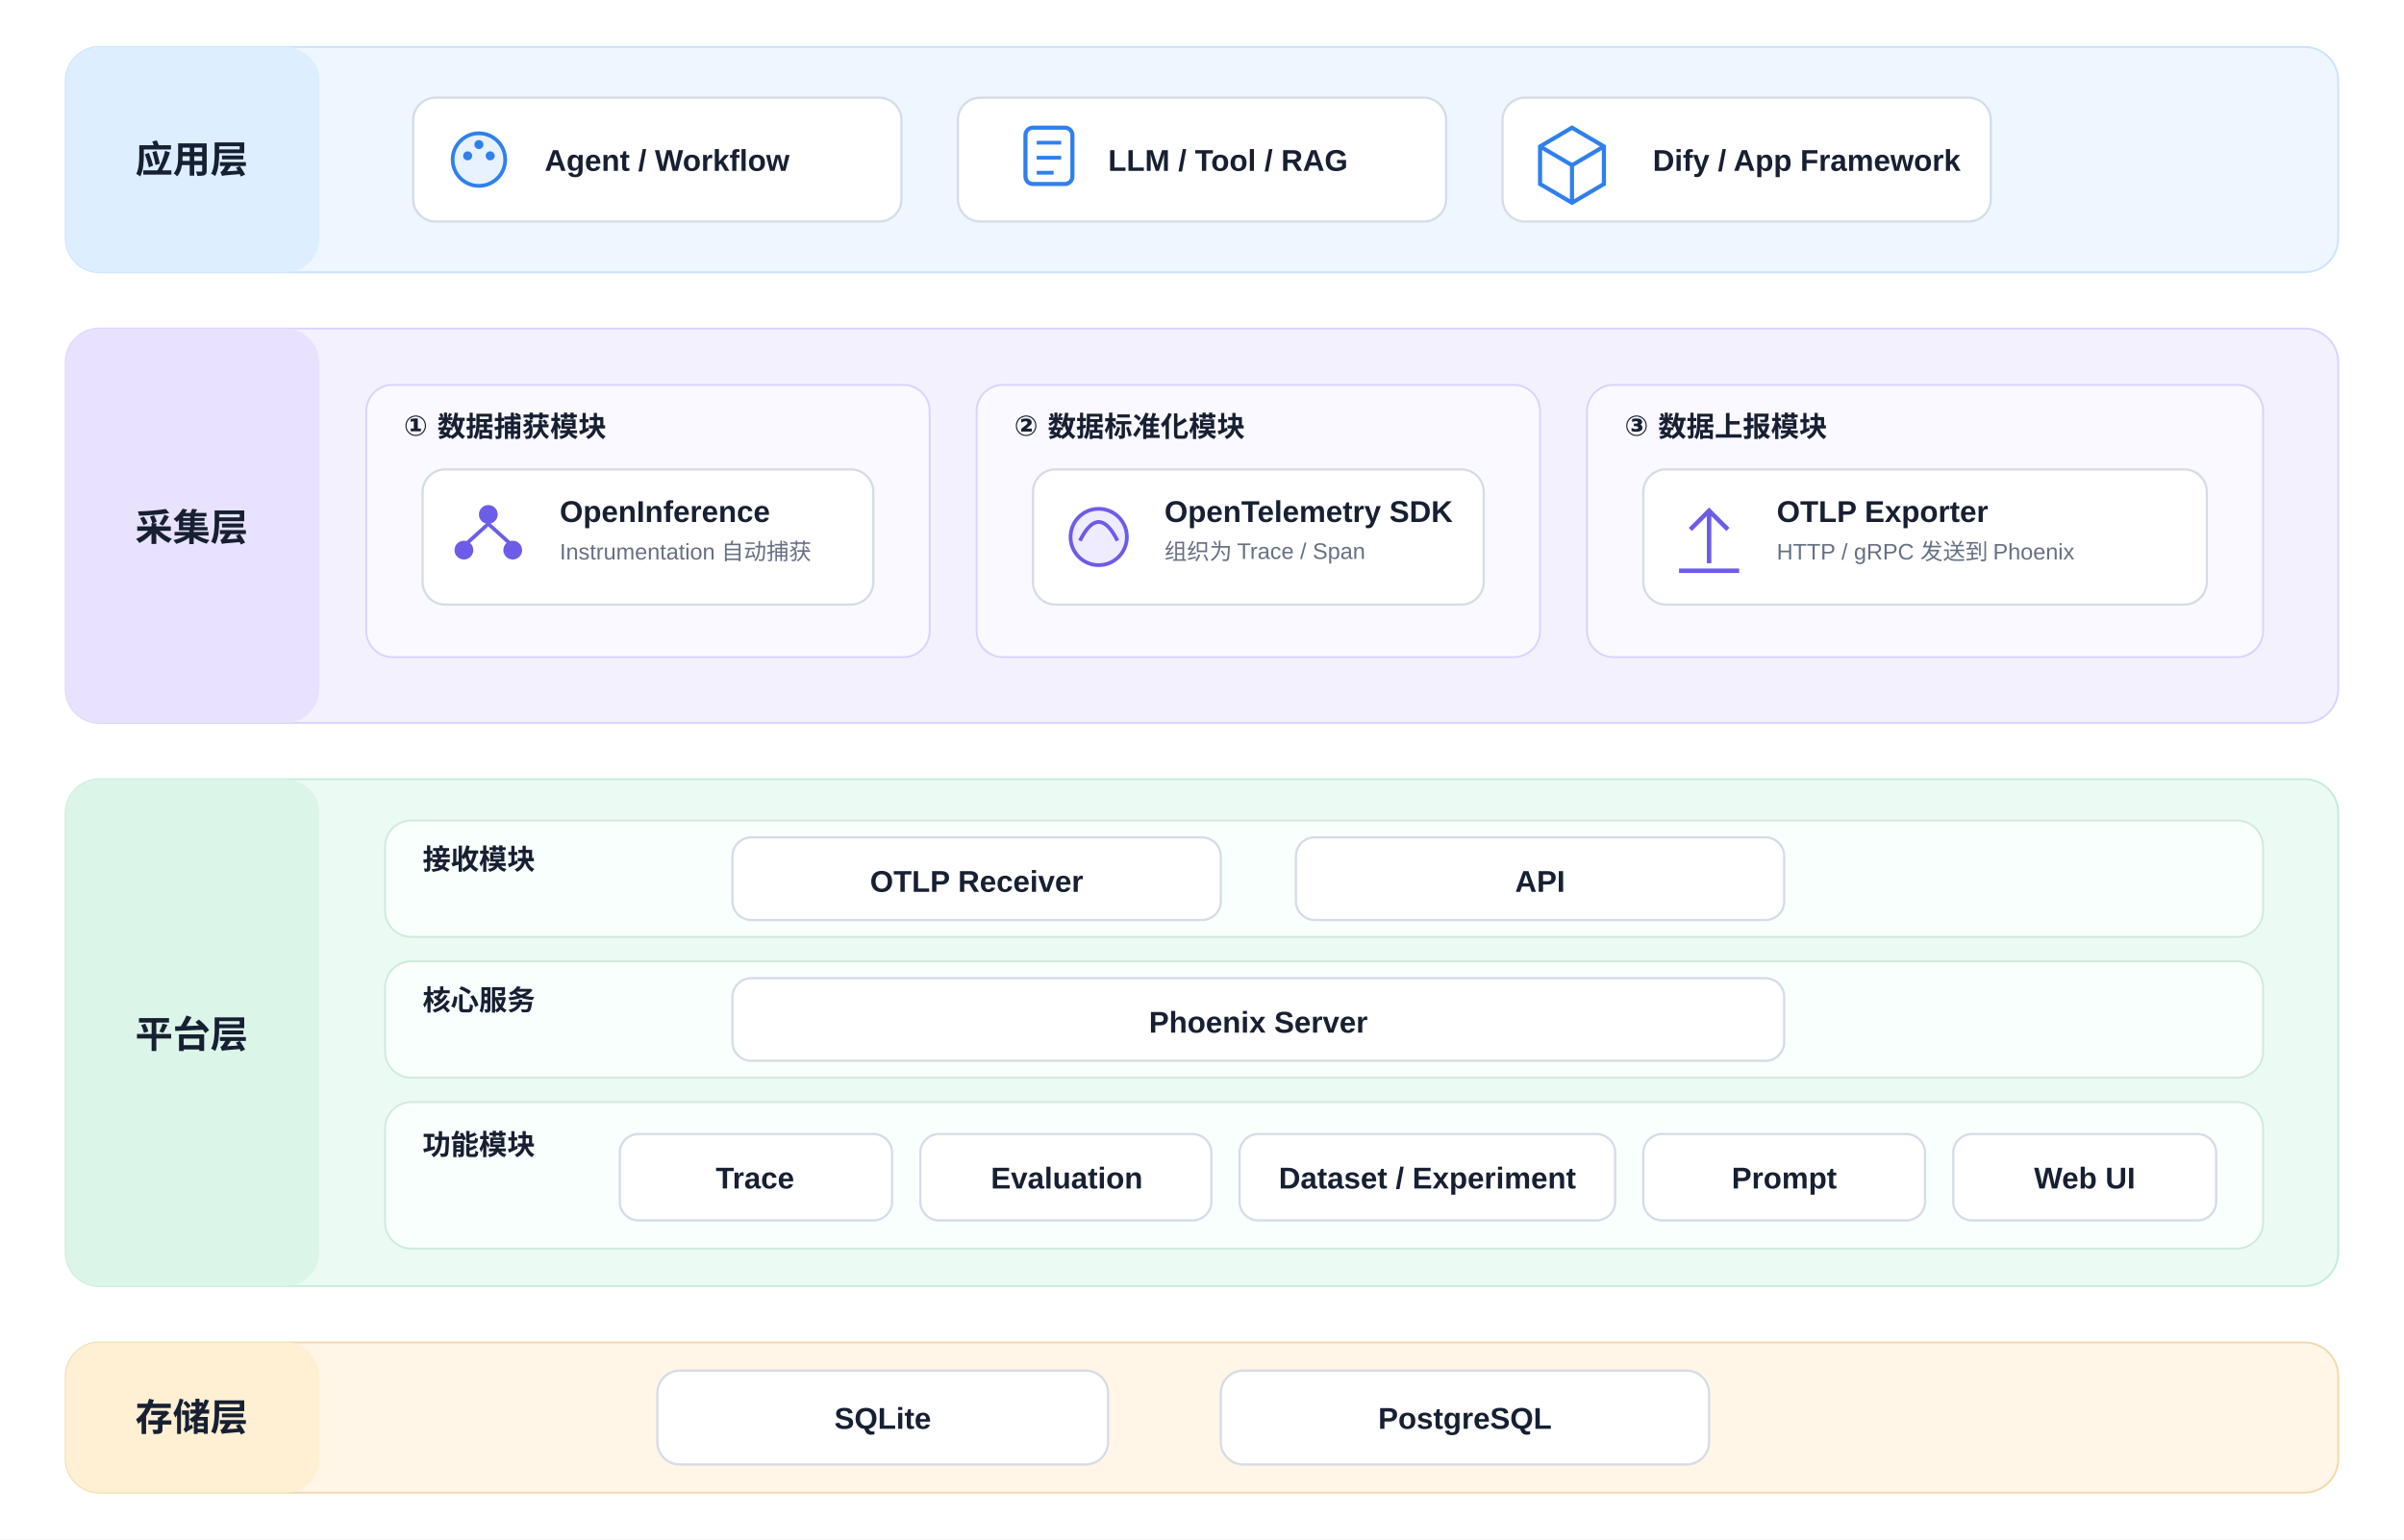
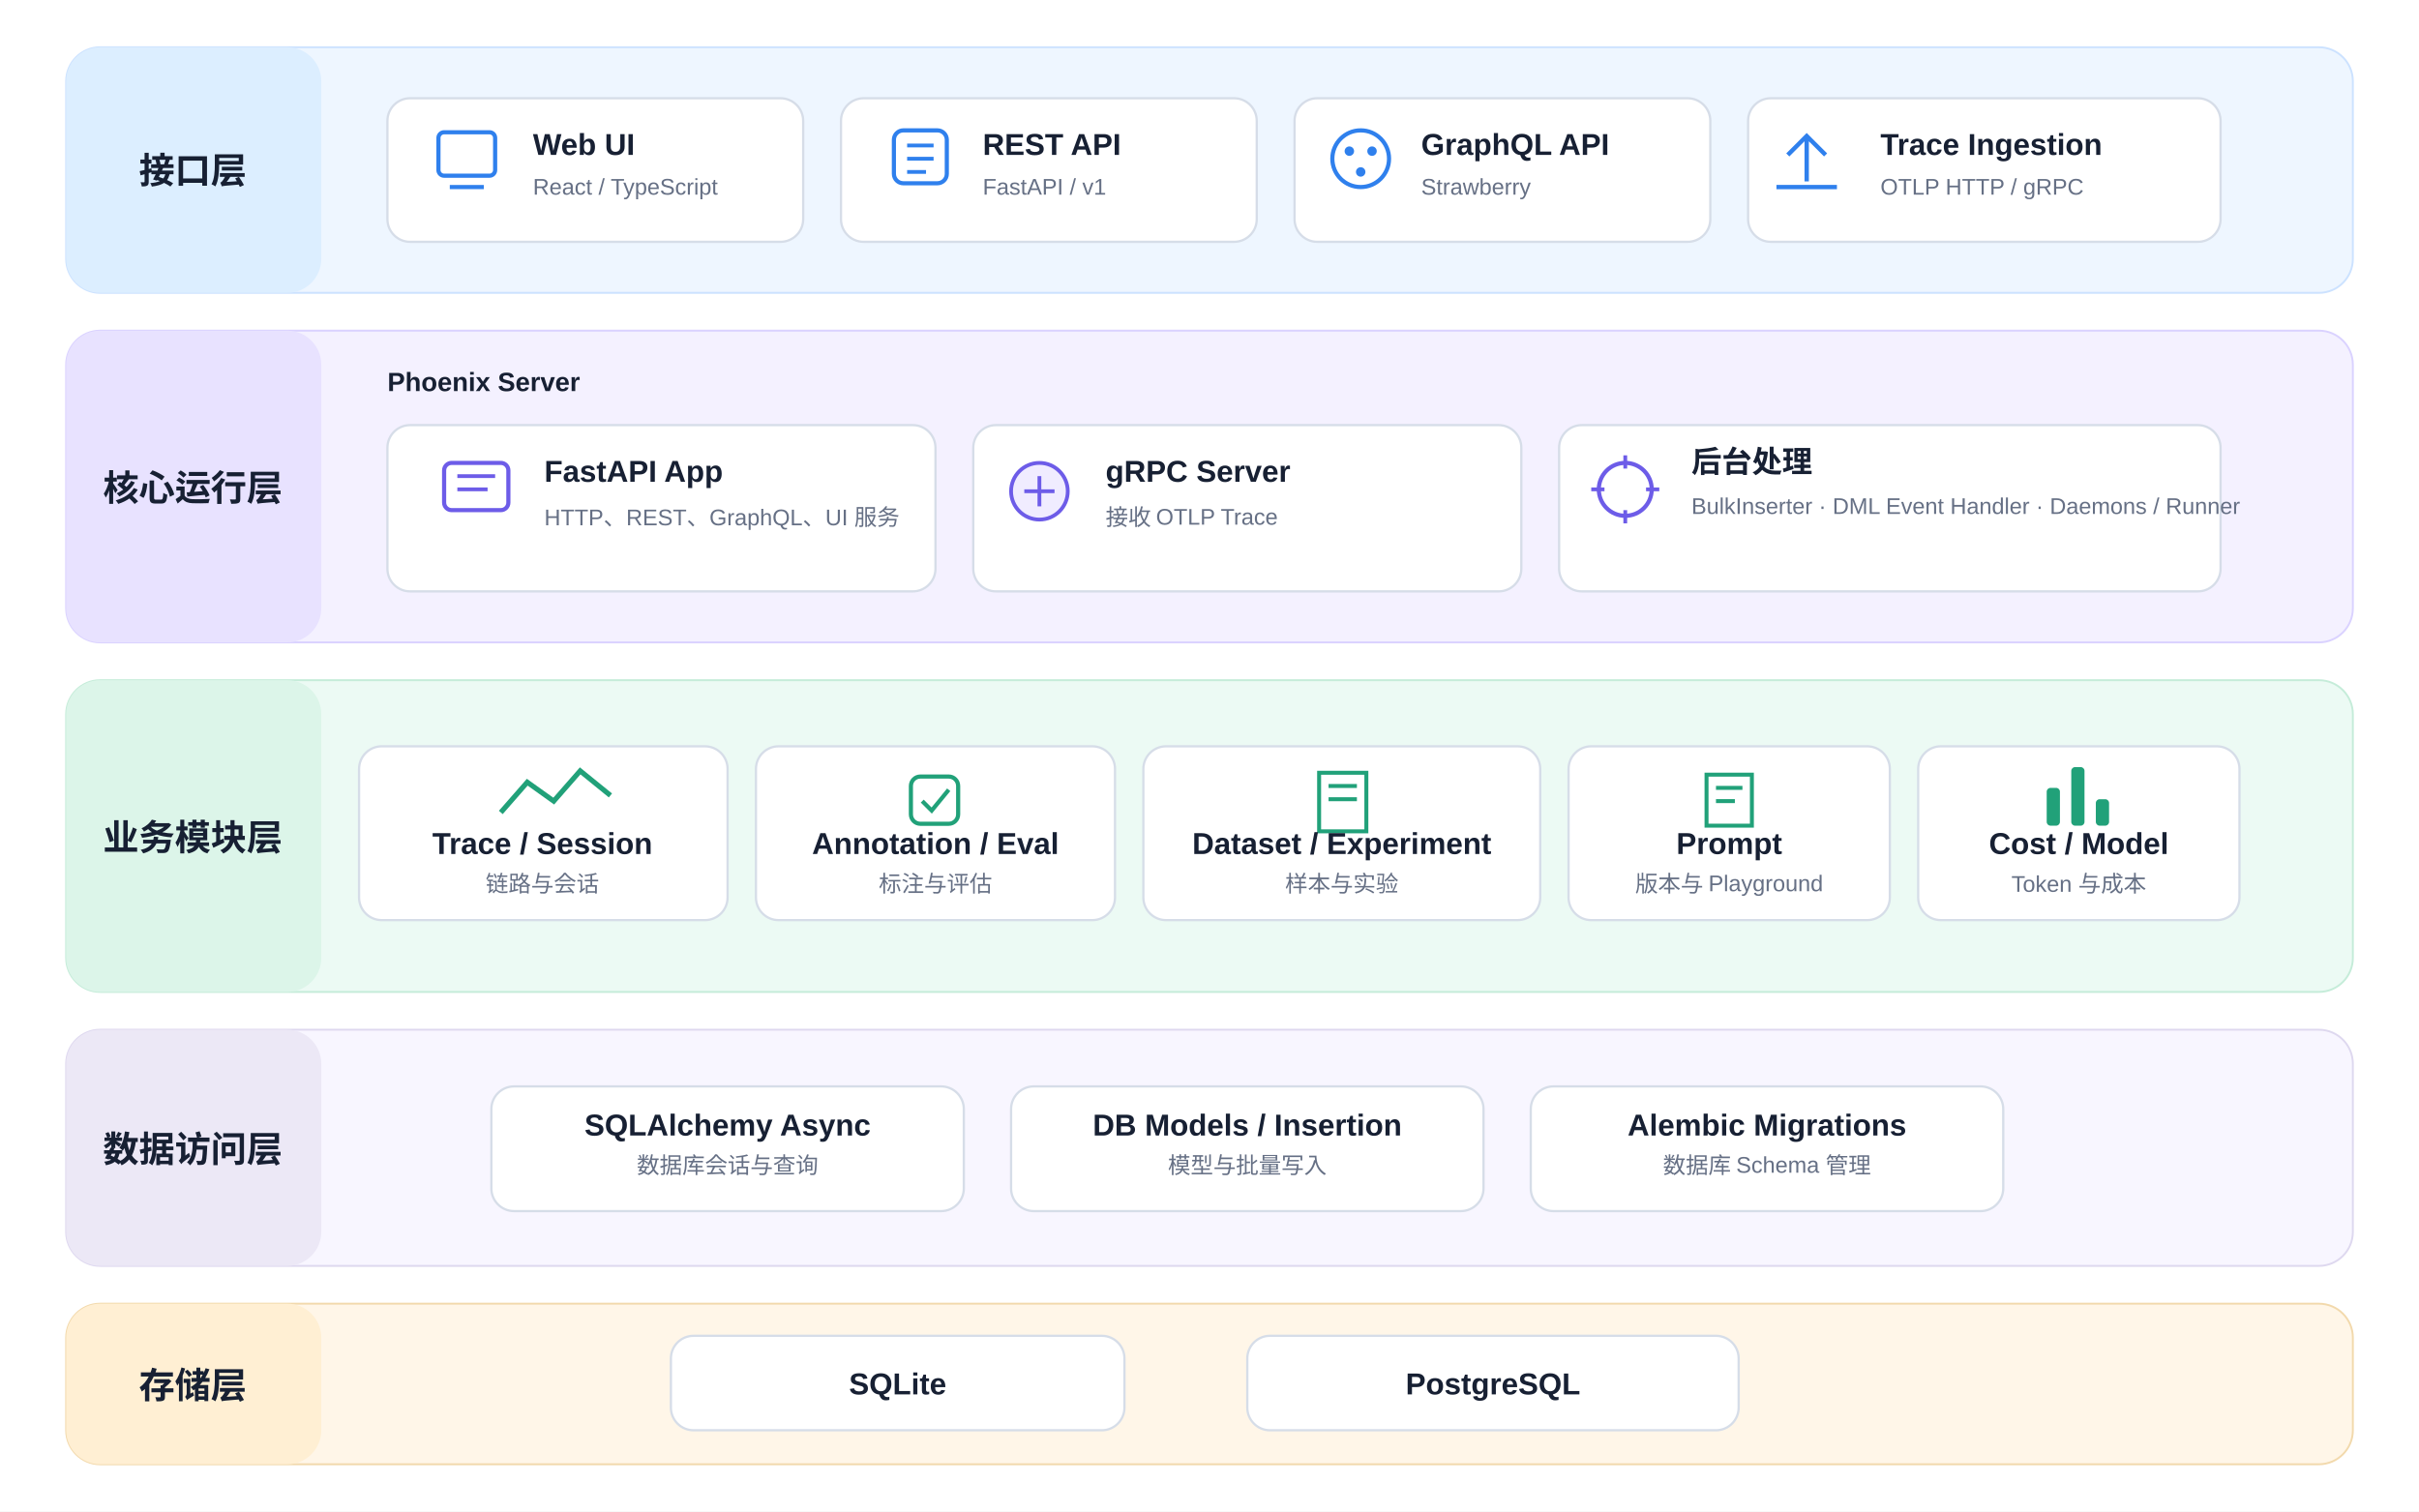
- <svg xmlns="http://www.w3.org/2000/svg" width="1280" height="820" viewBox="0 0 1280 820">
+ <svg xmlns="http://www.w3.org/2000/svg" width="1280" height="800" viewBox="0 0 1280 800">
  <defs>
    <style>
    text{font-family:Arial,"Microsoft YaHei",sans-serif;fill:#172033}
-     .layer{font-size:20px;font-weight:700}.group{font-size:15px;font-weight:700}.name{font-size:16px;font-weight:700}.sub{font-size:12px;fill:#667085}.card{fill:#fff;stroke:#d5dce7;stroke-width:1.2}
+     .layer{font-size:19px;font-weight:700}.group{font-size:14px;font-weight:700}.name{font-size:16px;font-weight:700}.sub{font-size:12px;fill:#667085}.card{fill:#fff;stroke:#d6dde8;stroke-width:1.2}
  </style>
  </defs>
-   <rect width="1280" height="820" fill="#fff" />
-   <rect x="35" y="25" width="1210" height="120" rx="18" fill="#eef6ff" stroke="#cce2ff" />
-   <rect x="35" y="25" width="135" height="120" rx="18" fill="#dceeff" />
-   <text x="102" y="92" text-anchor="middle" class="layer">应用层</text>
+   <rect width="1280" height="800" fill="#fff" />
+   <rect x="35" y="25" width="1210" height="130" rx="18" fill="#eef6ff" stroke="#cce2ff" />
+   <rect x="35" y="25" width="135" height="130" rx="18" fill="#dceeff" />
+   <text x="102" y="97" text-anchor="middle" class="layer">接口层</text>
  <g>
-     <rect x="220" y="52" width="260" height="66" rx="12" class="card" />
-     <circle cx="255" cy="85" r="14" fill="#e8f2ff" stroke="#2f80ed" stroke-width="2" />
-     <circle cx="249" cy="83" r="2.4" fill="#2f80ed" />
-     <circle cx="255" cy="77" r="2.4" fill="#2f80ed" />
-     <circle cx="261" cy="83" r="2.4" fill="#2f80ed" />
-     <text x="290" y="91" class="name">Agent / Workflow</text>
-     <rect x="510" y="52" width="260" height="66" rx="12" class="card" />
-     <rect x="546" y="68" width="25" height="30" rx="4" fill="none" stroke="#2f80ed" stroke-width="2.2" />
-     <path d="M552 76h13M552 84h13M552 92h9" stroke="#2f80ed" stroke-width="2" />
-     <text x="590" y="91" class="name">LLM / Tool / RAG</text>
-     <rect x="800" y="52" width="260" height="66" rx="12" class="card" />
-     <path d="M837 68l17 10v20l-17 10-17-10V78zM820 78l17 10 17-10M837 88v20" fill="none" stroke="#2f80ed" stroke-width="2.2" />
-     <text x="880" y="91" class="name">Dify / App Framework</text>
+     <rect x="205" y="52" width="220" height="76" rx="12" class="card" />
+     <rect x="232" y="70" width="30" height="23" rx="3" fill="none" stroke="#2f80ed" stroke-width="2.2" />
+     <line x1="238" y1="99" x2="256" y2="99" stroke="#2f80ed" stroke-width="2.2" />
+     <text x="282" y="82" class="name">Web UI</text>
+     <text x="282" y="103" class="sub">React / TypeScript</text>
+     <rect x="445" y="52" width="220" height="76" rx="12" class="card" />
+     <rect x="473" y="69" width="28" height="28" rx="5" fill="none" stroke="#2f80ed" stroke-width="2.2" />
+     <path d="M480 77h14M480 84h14M480 91h10" stroke="#2f80ed" stroke-width="2" />
+     <text x="520" y="82" class="name">REST API</text>
+     <text x="520" y="103" class="sub">FastAPI / v1</text>
+     <rect x="685" y="52" width="220" height="76" rx="12" class="card" />
+     <circle cx="720" cy="84" r="15" fill="none" stroke="#2f80ed" stroke-width="2.2" />
+     <circle cx="714" cy="80" r="2.5" fill="#2f80ed" />
+     <circle cx="726" cy="80" r="2.5" fill="#2f80ed" />
+     <circle cx="720" cy="91" r="2.5" fill="#2f80ed" />
+     <text x="752" y="82" class="name">GraphQL API</text>
+     <text x="752" y="103" class="sub">Strawberry</text>
+     <rect x="925" y="52" width="250" height="76" rx="12" class="card" />
+     <path d="M956 96V73M946 82l10-10 10 10M940 99h32" fill="none" stroke="#2f80ed" stroke-width="2.3" />
+     <text x="995" y="82" class="name">Trace Ingestion</text>
+     <text x="995" y="103" class="sub">OTLP HTTP / gRPC</text>
  </g>
-   <rect x="35" y="175" width="1210" height="210" rx="18" fill="#f4f1ff" stroke="#dad2ff" />
-   <rect x="35" y="175" width="135" height="210" rx="18" fill="#e8e2ff" />
-   <text x="102" y="288" text-anchor="middle" class="layer">采集层</text>
-   <rect x="195" y="205" width="300" height="145" rx="14" fill="#faf9ff" stroke="#d9d2ff" />
-   <text x="215" y="232" class="group">① 数据捕获模块</text>
-   <rect x="225" y="250" width="240" height="72" rx="12" class="card" />
-   <circle cx="260" cy="274" r="5" fill="#6d5ce8" />
-   <circle cx="247" cy="293" r="5" fill="#6d5ce8" />
-   <circle cx="273" cy="293" r="5" fill="#6d5ce8" />
-   <path d="M260 279L249 289M260 279L271 289" stroke="#6d5ce8" stroke-width="2" />
-   <text x="298" y="278" class="name">OpenInference</text>
-   <text x="298" y="298" class="sub">Instrumentation 自动捕获</text>
-   <rect x="520" y="205" width="300" height="145" rx="14" fill="#faf9ff" stroke="#d9d2ff" />
-   <text x="540" y="232" class="group">② 数据标准化模块</text>
-   <rect x="550" y="250" width="240" height="72" rx="12" class="card" />
-   <circle cx="585" cy="286" r="15" fill="#f0ecff" stroke="#6d5ce8" stroke-width="2" />
-   <path d="M575 288q10-20 20 0" fill="none" stroke="#6d5ce8" stroke-width="2" />
-   <text x="620" y="278" class="name">OpenTelemetry SDK</text>
-   <text x="620" y="298" class="sub">组织为 Trace / Span</text>
-   <rect x="845" y="205" width="360" height="145" rx="14" fill="#faf9ff" stroke="#d9d2ff" />
-   <text x="865" y="232" class="group">③ 数据上报模块</text>
-   <rect x="875" y="250" width="300" height="72" rx="12" class="card" />
-   <path d="M910 300v-28M900 282l10-10 10 10M894 304h32" fill="none" stroke="#6d5ce8" stroke-width="2.4" />
-   <text x="946" y="278" class="name">OTLP Exporter</text>
-   <text x="946" y="298" class="sub">HTTP / gRPC 发送到 Phoenix</text>
-   <rect x="35" y="415" width="1210" height="270" rx="18" fill="#ecfaf4" stroke="#c5ecd9" />
-   <rect x="35" y="415" width="135" height="270" rx="18" fill="#dcf5e9" />
-   <text x="102" y="558" text-anchor="middle" class="layer">平台层</text>
-   <rect x="205" y="437" width="1000" height="62" rx="14" fill="#f9fffc" stroke="#cdebdc" />
-   <text x="225" y="463" class="group">接收模块</text>
-   <rect x="390" y="446" width="260" height="44" rx="10" class="card" />
-   <text x="520" y="475" text-anchor="middle" class="name">OTLP Receiver</text>
-   <rect x="690" y="446" width="260" height="44" rx="10" class="card" />
-   <text x="820" y="475" text-anchor="middle" class="name">API</text>
-   <rect x="205" y="512" width="1000" height="62" rx="14" fill="#f9fffc" stroke="#cdebdc" />
-   <text x="225" y="538" class="group">核心服务</text>
-   <rect x="390" y="521" width="560" height="44" rx="10" class="card" />
-   <text x="670" y="550" text-anchor="middle" class="name">Phoenix Server</text>
-   <rect x="205" y="587" width="1000" height="78" rx="14" fill="#f9fffc" stroke="#cdebdc" />
-   <text x="225" y="615" class="group">功能模块</text>
+   <rect x="35" y="175" width="1210" height="165" rx="18" fill="#f4f1ff" stroke="#dad2ff" />
+   <rect x="35" y="175" width="135" height="165" rx="18" fill="#e8e2ff" />
+   <text x="102" y="265" text-anchor="middle" class="layer">核心运行层</text>
+   <text x="205" y="207" class="group">Phoenix Server</text>
  <g>
-     <rect x="330" y="604" width="145" height="46" rx="10" class="card" />
-     <text x="402" y="633" text-anchor="middle" class="name">Trace</text>
-     <rect x="490" y="604" width="155" height="46" rx="10" class="card" />
-     <text x="568" y="633" text-anchor="middle" class="name">Evaluation</text>
-     <rect x="660" y="604" width="200" height="46" rx="10" class="card" />
-     <text x="760" y="633" text-anchor="middle" class="name">Dataset / Experiment</text>
-     <rect x="875" y="604" width="150" height="46" rx="10" class="card" />
-     <text x="950" y="633" text-anchor="middle" class="name">Prompt</text>
-     <rect x="1040" y="604" width="140" height="46" rx="10" class="card" />
-     <text x="1110" y="633" text-anchor="middle" class="name">Web UI</text>
+     <rect x="205" y="225" width="290" height="88" rx="12" class="card" />
+     <rect x="235" y="245" width="34" height="25" rx="4" fill="none" stroke="#6d5ce8" stroke-width="2.2" />
+     <path d="M242 252h20M242 259h16" stroke="#6d5ce8" stroke-width="2" />
+     <text x="288" y="255" class="name">FastAPI App</text>
+     <text x="288" y="278" class="sub">HTTP、REST、GraphQL、UI 服务</text>
+     <rect x="515" y="225" width="290" height="88" rx="12" class="card" />
+     <circle cx="550" cy="260" r="15" fill="#f0ecff" stroke="#6d5ce8" stroke-width="2" />
+     <path d="M542 260h16M550 252v16" stroke="#6d5ce8" stroke-width="2" />
+     <text x="585" y="255" class="name">gRPC Server</text>
+     <text x="585" y="278" class="sub">接收 OTLP Trace</text>
+     <rect x="825" y="225" width="350" height="88" rx="12" class="card" />
+     <circle cx="860" cy="259" r="14" fill="none" stroke="#6d5ce8" stroke-width="2.2" />
+     <path d="M860 241v7M860 270v7M842 259h7M871 259h7" stroke="#6d5ce8" stroke-width="2" />
+     <text x="895" y="250" class="name">后台处理</text>
+     <text x="895" y="272" class="sub">BulkInserter · DML Event Handler · Daemons / Runner</text>
  </g>
-   <rect x="35" y="715" width="1210" height="80" rx="18" fill="#fff6e8" stroke="#f2d9ac" />
-   <rect x="35" y="715" width="135" height="80" rx="18" fill="#ffefd3" />
-   <text x="102" y="762" text-anchor="middle" class="layer">存储层</text>
-   <rect x="350" y="730" width="240" height="50" rx="12" class="card" />
-   <text x="470" y="761" text-anchor="middle" class="name">SQLite</text>
-   <rect x="650" y="730" width="260" height="50" rx="12" class="card" />
-   <text x="780" y="761" text-anchor="middle" class="name">PostgreSQL</text>
+   <rect x="35" y="360" width="1210" height="165" rx="18" fill="#ecfaf4" stroke="#c5ecd9" />
+   <rect x="35" y="360" width="135" height="165" rx="18" fill="#dcf5e9" />
+   <text x="102" y="450" text-anchor="middle" class="layer">业务模块层</text>
+   <g>
+     <rect x="190" y="395" width="195" height="92" rx="12" class="card" />
+     <polyline points="265,430 279,414 293,424 307,408 323,421" fill="none" stroke="#21a179" stroke-width="2.7" />
+     <text x="287" y="452" text-anchor="middle" class="name">Trace / Session</text>
+     <text x="287" y="472" text-anchor="middle" class="sub">链路与会话</text>
+     <rect x="400" y="395" width="190" height="92" rx="12" class="card" />
+     <rect x="482" y="411" width="25" height="25" rx="5" fill="none" stroke="#21a179" stroke-width="2.2" />
+     <path d="M488 424l5 5 9-11" fill="none" stroke="#21a179" stroke-width="2.2" />
+     <text x="495" y="452" text-anchor="middle" class="name">Annotation / Eval</text>
+     <text x="495" y="472" text-anchor="middle" class="sub">标注与评估</text>
+     <rect x="605" y="395" width="210" height="92" rx="12" class="card" />
+     <path d="M698 409h25v31h-25zM703 416h15M703 423h15" fill="none" stroke="#21a179" stroke-width="2.1" />
+     <text x="710" y="452" text-anchor="middle" class="name">Dataset / Experiment</text>
+     <text x="710" y="472" text-anchor="middle" class="sub">样本与实验</text>
+     <rect x="830" y="395" width="170" height="92" rx="12" class="card" />
+     <path d="M903 410h24v27h-24zM908 417h14M908 424h10" fill="none" stroke="#21a179" stroke-width="2.1" />
+     <text x="915" y="452" text-anchor="middle" class="name">Prompt</text>
+     <text x="915" y="472" text-anchor="middle" class="sub">版本与 Playground</text>
+     <rect x="1015" y="395" width="170" height="92" rx="12" class="card" />
+     <rect x="1083" y="417" width="7" height="20" rx="2" fill="#21a179" />
+     <rect x="1096" y="406" width="7" height="31" rx="2" fill="#21a179" />
+     <rect x="1109" y="423" width="7" height="14" rx="2" fill="#21a179" />
+     <text x="1100" y="452" text-anchor="middle" class="name">Cost / Model</text>
+     <text x="1100" y="472" text-anchor="middle" class="sub">Token 与成本</text>
+   </g>
+   <rect x="35" y="545" width="1210" height="125" rx="18" fill="#f8f6ff" stroke="#ded8ef" />
+   <rect x="35" y="545" width="135" height="125" rx="18" fill="#ece8f6" />
+   <text x="102" y="615" text-anchor="middle" class="layer">数据访问层</text>
+   <g>
+     <rect x="260" y="575" width="250" height="66" rx="12" class="card" />
+     <text x="385" y="601" text-anchor="middle" class="name">SQLAlchemy Async</text>
+     <text x="385" y="621" text-anchor="middle" class="sub">数据库会话与查询</text>
+     <rect x="535" y="575" width="250" height="66" rx="12" class="card" />
+     <text x="660" y="601" text-anchor="middle" class="name">DB Models / Insertion</text>
+     <text x="660" y="621" text-anchor="middle" class="sub">模型与批量写入</text>
+     <rect x="810" y="575" width="250" height="66" rx="12" class="card" />
+     <text x="935" y="601" text-anchor="middle" class="name">Alembic Migrations</text>
+     <text x="935" y="621" text-anchor="middle" class="sub">数据库 Schema 管理</text>
+   </g>
+   <rect x="35" y="690" width="1210" height="85" rx="18" fill="#fff6e8" stroke="#f2d9ac" />
+   <rect x="35" y="690" width="135" height="85" rx="18" fill="#ffefd3" />
+   <text x="102" y="740" text-anchor="middle" class="layer">存储层</text>
+   <g>
+     <rect x="355" y="707" width="240" height="50" rx="12" class="card" />
+     <text x="475" y="738" text-anchor="middle" class="name">SQLite</text>
+     <rect x="660" y="707" width="260" height="50" rx="12" class="card" />
+     <text x="790" y="738" text-anchor="middle" class="name">PostgreSQL</text>
+   </g>
</svg>
